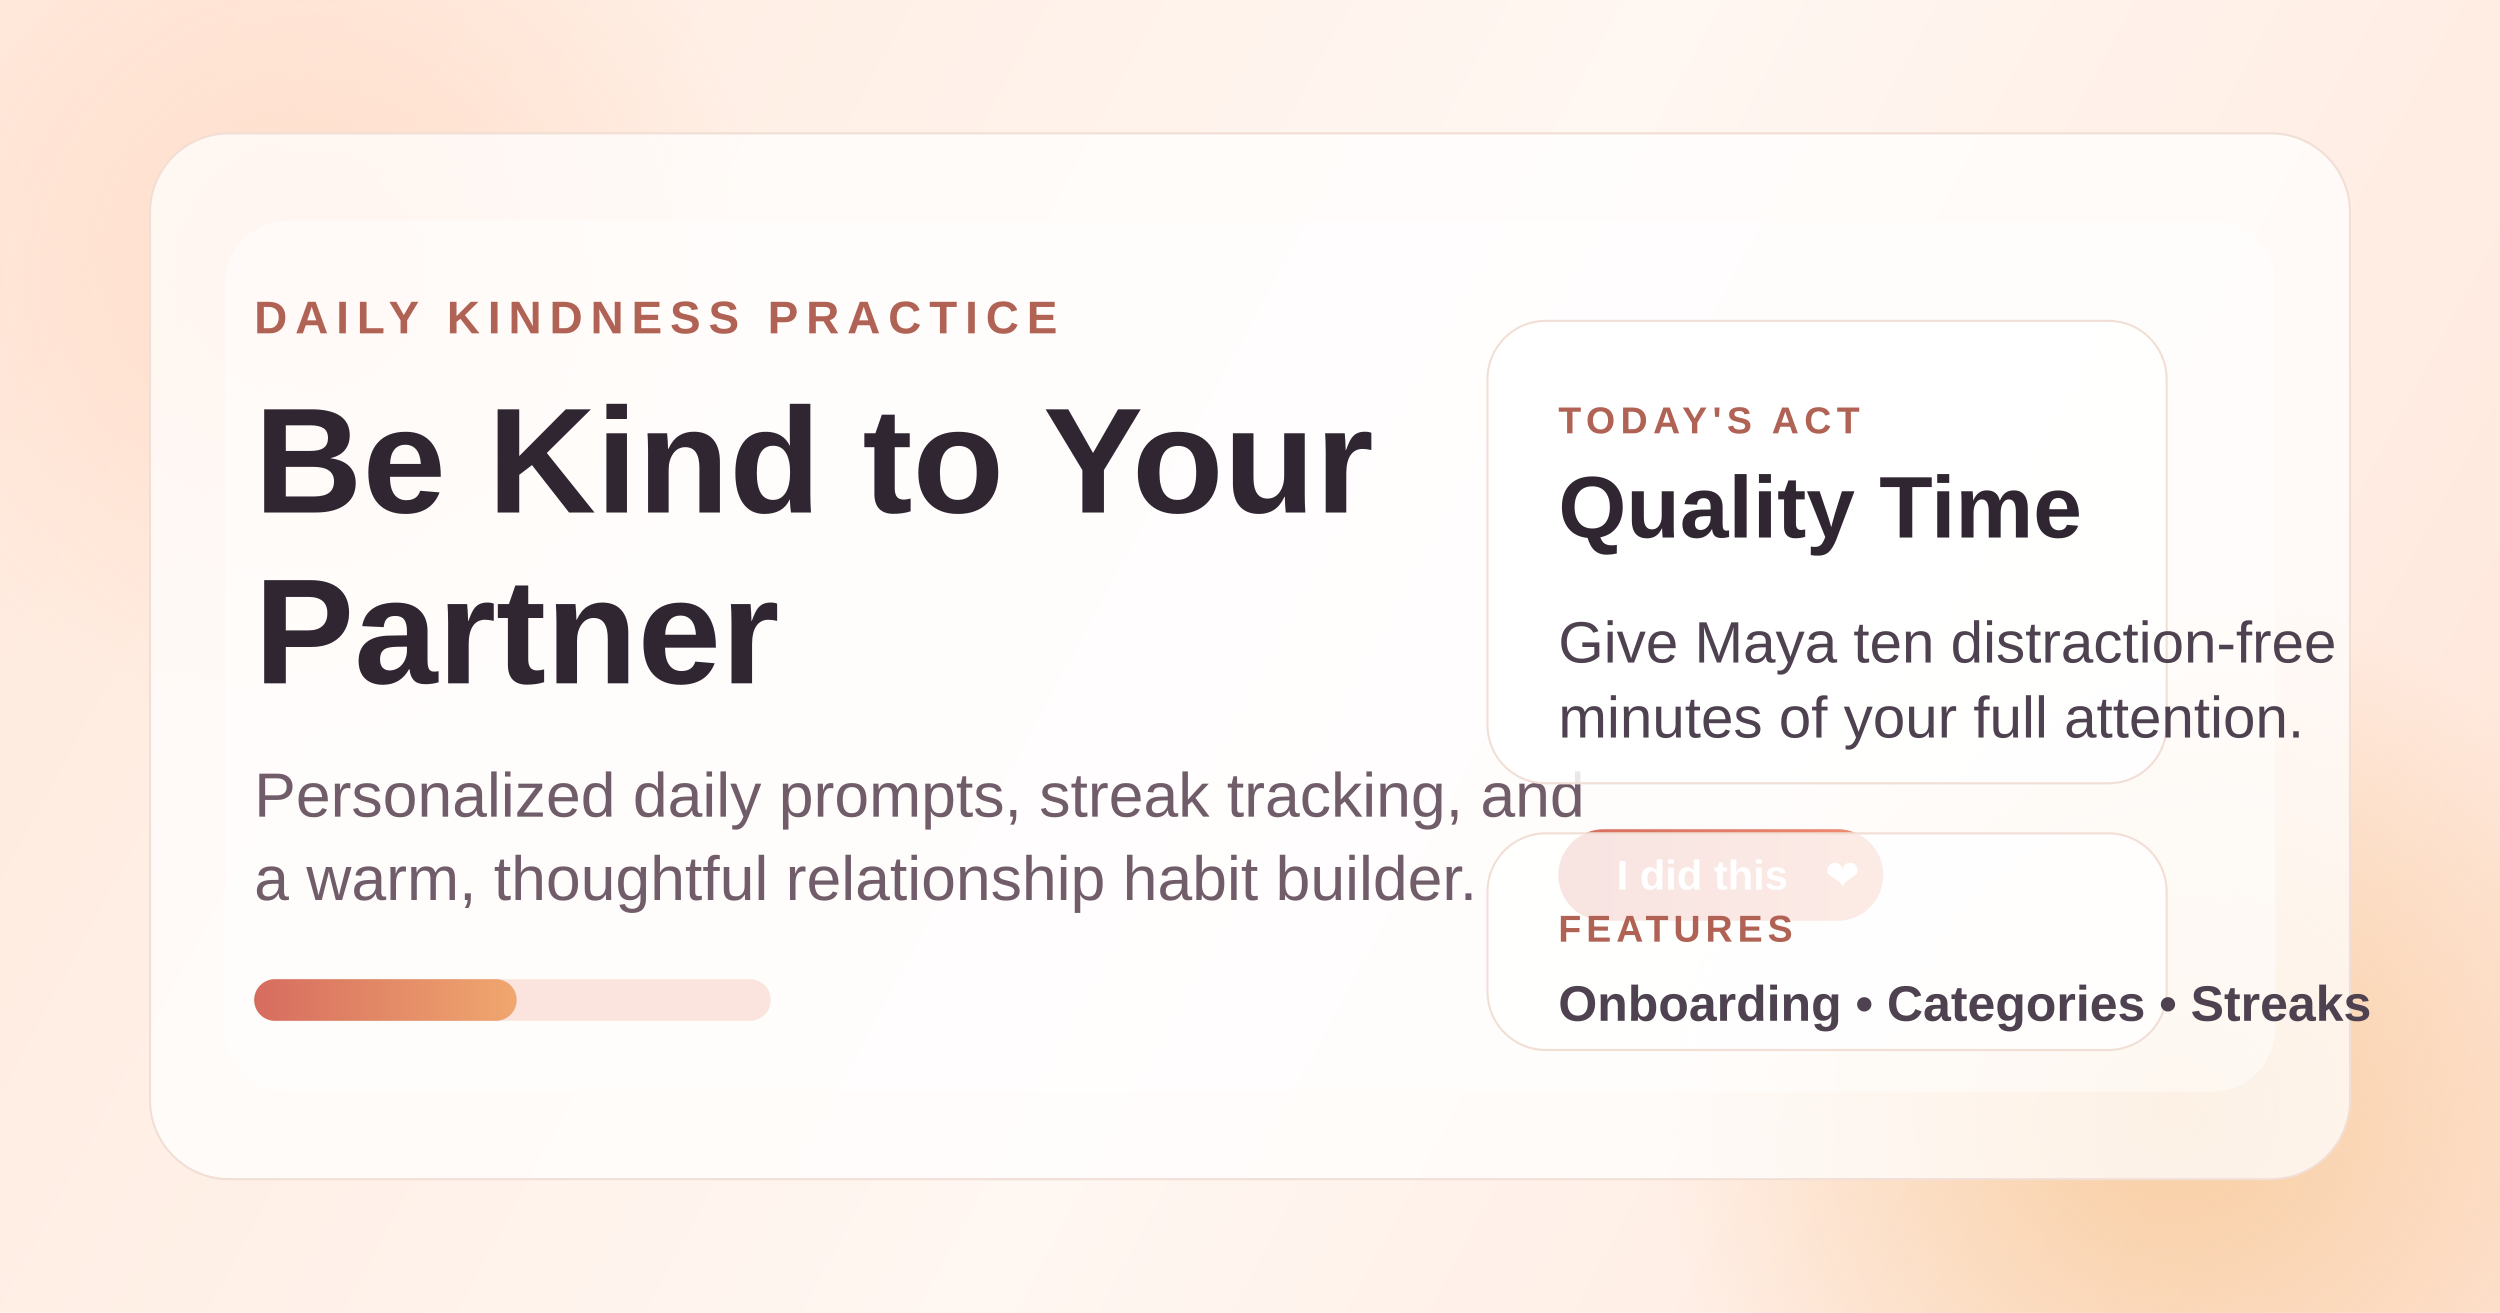
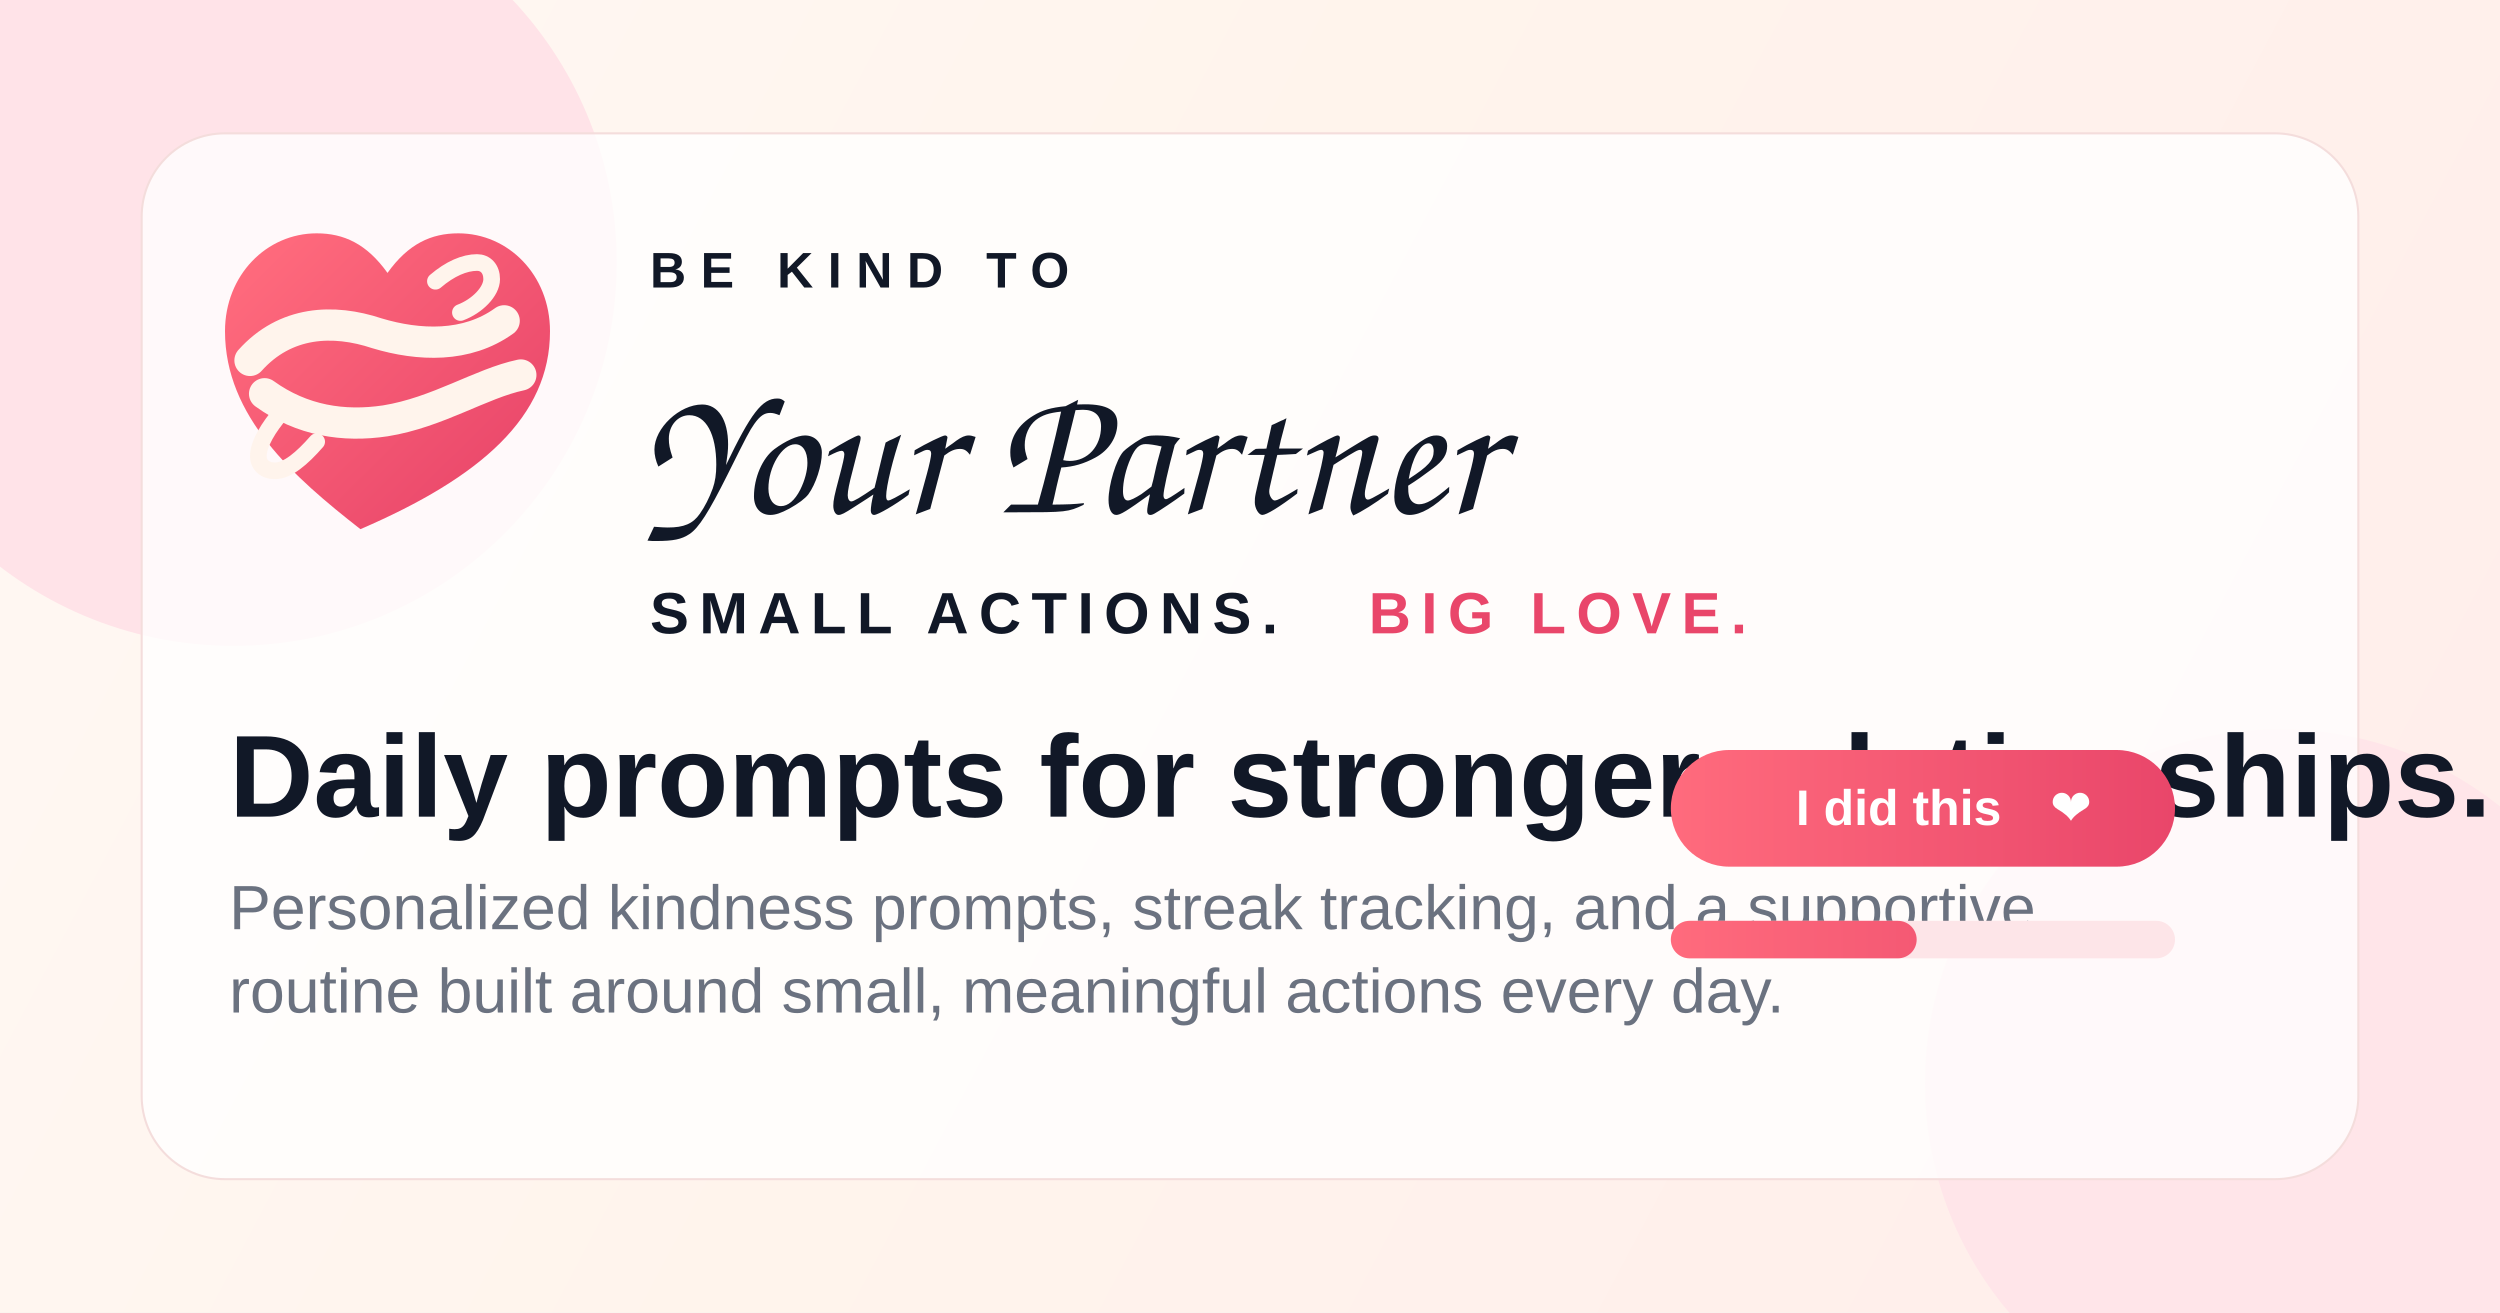
<svg xmlns="http://www.w3.org/2000/svg" width="1200" height="630" viewBox="0 0 1200 630" fill="none">
-   <rect width="1200" height="630" fill="#FFF6F1" />
-   <rect width="1200" height="630" fill="url(#wash)" />
-   <circle cx="151" cy="133" r="220" fill="url(#glowA)" fill-opacity="0.8" />
-   <circle cx="1044" cy="532" r="248" fill="url(#glowB)" fill-opacity="0.7" />
-   <rect x="72" y="64" width="1056" height="502" rx="38" fill="white" fill-opacity="0.72" stroke="#F1DED5" />
-   <rect x="108" y="106" width="984" height="418" rx="30" fill="white" fill-opacity="0.46" />
-   <text x="122" y="160" fill="#B06254" font-family="Avenir Next, Segoe UI, Arial, sans-serif" font-size="22" font-weight="700" letter-spacing="3.8">DAILY KINDNESS PRACTICE</text>
-   <text x="122" y="246" fill="#302632" font-family="Avenir Next, Segoe UI, Arial, sans-serif" font-size="72" font-weight="700">Be Kind to Your</text>
-   <text x="122" y="328" fill="#302632" font-family="Avenir Next, Segoe UI, Arial, sans-serif" font-size="72" font-weight="700">Partner</text>
-   <text x="122" y="392" fill="#715D69" font-family="Avenir Next, Segoe UI, Arial, sans-serif" font-size="30" font-weight="500">Personalized daily prompts, streak tracking, and</text>
-   <text x="122" y="432" fill="#715D69" font-family="Avenir Next, Segoe UI, Arial, sans-serif" font-size="30" font-weight="500">a warm, thoughtful relationship habit builder.</text>
-   <rect x="122" y="470" width="248" height="20" rx="10" fill="#FBE4DD" />
-   <rect x="122" y="470" width="126" height="20" rx="10" fill="url(#progress)" />
-   <rect x="714" y="154" width="326" height="222" rx="28" fill="white" fill-opacity="0.85" stroke="#F1DED5" />
-   <text x="748" y="208" fill="#B06254" font-family="Avenir Next, Segoe UI, Arial, sans-serif" font-size="18" font-weight="700" letter-spacing="2.6">TODAY'S ACT</text>
-   <text x="748" y="258" fill="#302632" font-family="Avenir Next, Segoe UI, Arial, sans-serif" font-size="42" font-weight="700">Quality Time</text>
-   <text x="748" y="318" fill="#4E4250" font-family="Avenir Next, Segoe UI, Arial, sans-serif" font-size="28" font-weight="500">Give Maya ten distraction-free</text>
-   <text x="748" y="354" fill="#4E4250" font-family="Avenir Next, Segoe UI, Arial, sans-serif" font-size="28" font-weight="500">minutes of your full attention.</text>
-   <rect x="748" y="398" width="156" height="44" rx="22" fill="url(#button)" />
-   <text x="776" y="427" fill="white" font-family="Avenir Next, Segoe UI, Arial, sans-serif" font-size="20" font-weight="700">I did this</text>
-   <text x="876" y="427" fill="white" font-family="Segoe UI Emoji, Apple Color Emoji, Arial, sans-serif" font-size="20">❤</text>
-   <rect x="714" y="400" width="326" height="104" rx="28" fill="white" fill-opacity="0.82" stroke="#F1DED5" />
-   <text x="748" y="452" fill="#B06254" font-family="Avenir Next, Segoe UI, Arial, sans-serif" font-size="18" font-weight="700" letter-spacing="2.4">FEATURES</text>
-   <text x="748" y="490" fill="#4E4250" font-family="Avenir Next, Segoe UI, Arial, sans-serif" font-size="24" font-weight="600">Onboarding • Categories • Streaks</text>
+   <rect width="1200" height="630" fill="#FFF4EC" />
+   <rect width="1200" height="630" fill="url(#bg)" />
+   <circle cx="112" cy="126" r="184" fill="#FFE3E8" />
+   <circle cx="1094" cy="520" r="170" fill="#FFE5E9" />
+   <rect x="68" y="64" width="1064" height="502" rx="40" fill="white" fill-opacity="0.78" stroke="#F4DDDC" />
+   <path d="M173 254C141 229 108 200 108 159C108 132 128 112 152 112C165 112 176 117 186 131C196 117 207 112 220 112C244 112 264 132 264 159C264 200 231 229 173 254Z" fill="url(#heart)" />
+   <path d="M120 173C137 154 160 153 181 160C201 166 224 167 242 154" stroke="#FFF4EC" stroke-width="15" stroke-linecap="round" />
+   <path d="M127 189C145 202 165 205 185 202C210 198 231 184 250 180" stroke="#FFF4EC" stroke-width="15" stroke-linecap="round" />
+   <path d="M209 135C216 129 223 126 229 126C233 126 236 129 236 134C236 140 229 147 221 150" stroke="#FFF4EC" stroke-width="8" stroke-linecap="round" />
+   <path d="M135 198C129 205 124 213 124 219C124 223 127 226 132 226C138 226 145 220 152 212" stroke="#FFF4EC" stroke-width="8" stroke-linecap="round" />
+   <text x="312" y="138" fill="#111827" font-family="Poppins, Segoe UI, Arial, sans-serif" font-size="24" font-weight="700" letter-spacing="7">BE KIND TO</text>
+   <text x="308" y="246" fill="#111827" font-family="Pacifico, Brush Script MT, cursive" font-size="90">Your Partner</text>
+   <text x="312" y="304" fill="#111827" font-family="Poppins, Segoe UI, Arial, sans-serif" font-size="28" font-weight="700" letter-spacing="5">SMALL ACTIONS.</text>
+   <text x="657" y="304" fill="#E9466A" font-family="Poppins, Segoe UI, Arial, sans-serif" font-size="28" font-weight="700" letter-spacing="5">BIG LOVE.</text>
+   <text x="110" y="392" fill="#111827" font-family="Poppins, Segoe UI, Arial, sans-serif" font-size="56" font-weight="700">Daily prompts for stronger relationships.</text>
+   <text x="110" y="446" fill="#6B7280" font-family="Poppins, Segoe UI, Arial, sans-serif" font-size="30" font-weight="500">Personalized kindness prompts, streak tracking, and a supportive</text>
+   <text x="110" y="486" fill="#6B7280" font-family="Poppins, Segoe UI, Arial, sans-serif" font-size="30" font-weight="500">routine built around small, meaningful actions every day.</text>
+   <rect x="802" y="360" width="242" height="56" rx="28" fill="url(#button)" />
+   <text x="862" y="396" fill="white" font-family="Poppins, Segoe UI, Arial, sans-serif" font-size="24" font-weight="700">I did this</text>
+   <text x="984" y="396" fill="white" font-family="Segoe UI Emoji, Apple Color Emoji, Arial, sans-serif" font-size="24">❤</text>
+   <rect x="802" y="442" width="242" height="18" rx="9" fill="#FDE5E8" />
+   <rect x="802" y="442" width="118" height="18" rx="9" fill="url(#button)" />
  <defs>
-     <linearGradient id="wash" x1="30" y1="10" x2="1180" y2="630" gradientUnits="userSpaceOnUse">
-       <stop stop-color="#FFE9DC" />
-       <stop offset="0.52" stop-color="#FFF7F2" />
-       <stop offset="1" stop-color="#FFE5D8" />
+     <linearGradient id="bg" x1="14" y1="12" x2="1186" y2="630" gradientUnits="userSpaceOnUse">
+       <stop stop-color="#FFF8F4" />
+       <stop offset="0.44" stop-color="#FFF4EC" />
+       <stop offset="1" stop-color="#FFEDEB" />
    </linearGradient>
-     <radialGradient id="glowA" cx="0" cy="0" r="1" gradientUnits="userSpaceOnUse" gradientTransform="translate(151 133) rotate(90) scale(220)">
-       <stop stop-color="#FFD8C2" />
-       <stop offset="1" stop-color="#FFD8C2" stop-opacity="0" />
-     </radialGradient>
-     <radialGradient id="glowB" cx="0" cy="0" r="1" gradientUnits="userSpaceOnUse" gradientTransform="translate(1044 532) rotate(90) scale(248)">
-       <stop stop-color="#F5C187" />
-       <stop offset="1" stop-color="#F5C187" stop-opacity="0" />
-     </radialGradient>
-     <linearGradient id="progress" x1="122" y1="480" x2="248" y2="480" gradientUnits="userSpaceOnUse">
-       <stop stop-color="#D66C5F" />
-       <stop offset="1" stop-color="#F0A76F" />
+     <linearGradient id="heart" x1="123" y1="118" x2="245" y2="241" gradientUnits="userSpaceOnUse">
+       <stop stop-color="#FF6B7D" />
+       <stop offset="1" stop-color="#E9466A" />
    </linearGradient>
-     <linearGradient id="button" x1="748" y1="420" x2="904" y2="420" gradientUnits="userSpaceOnUse">
-       <stop stop-color="#D66C5F" />
-       <stop offset="1" stop-color="#F08D72" />
+     <linearGradient id="button" x1="802" y1="388" x2="1044" y2="388" gradientUnits="userSpaceOnUse">
+       <stop stop-color="#FF6B7D" />
+       <stop offset="1" stop-color="#E9466A" />
    </linearGradient>
  </defs>
</svg>
